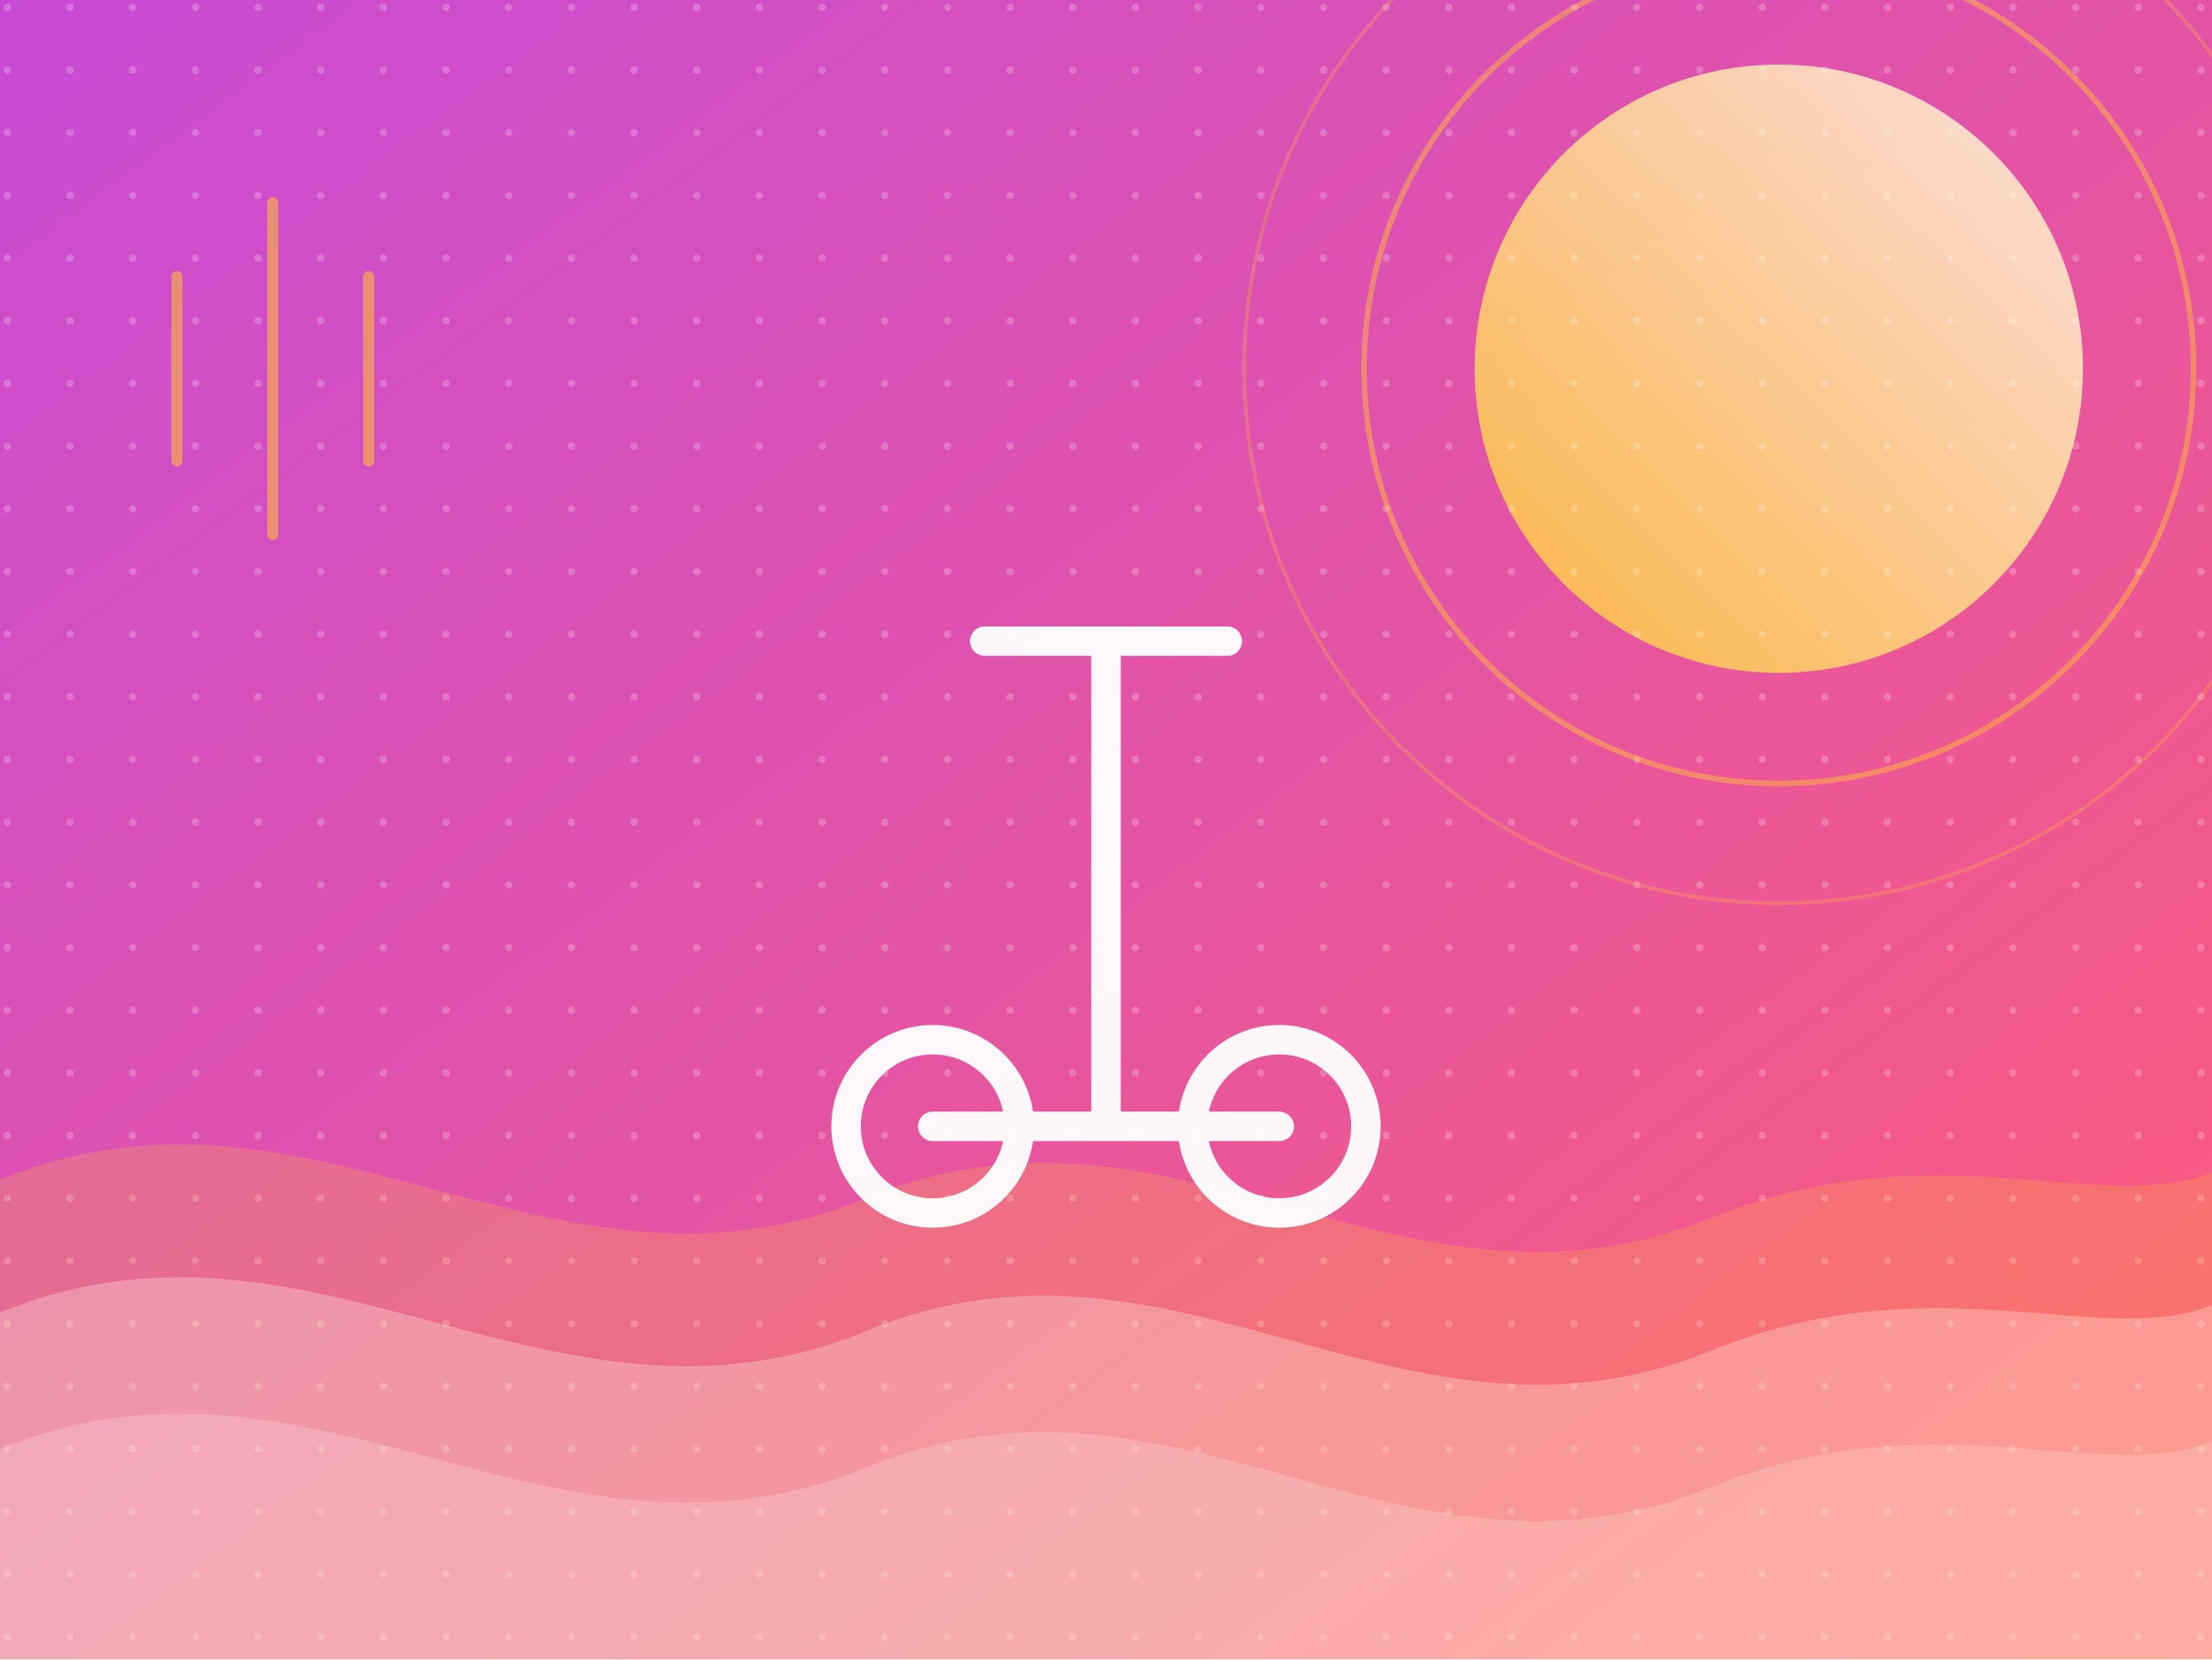
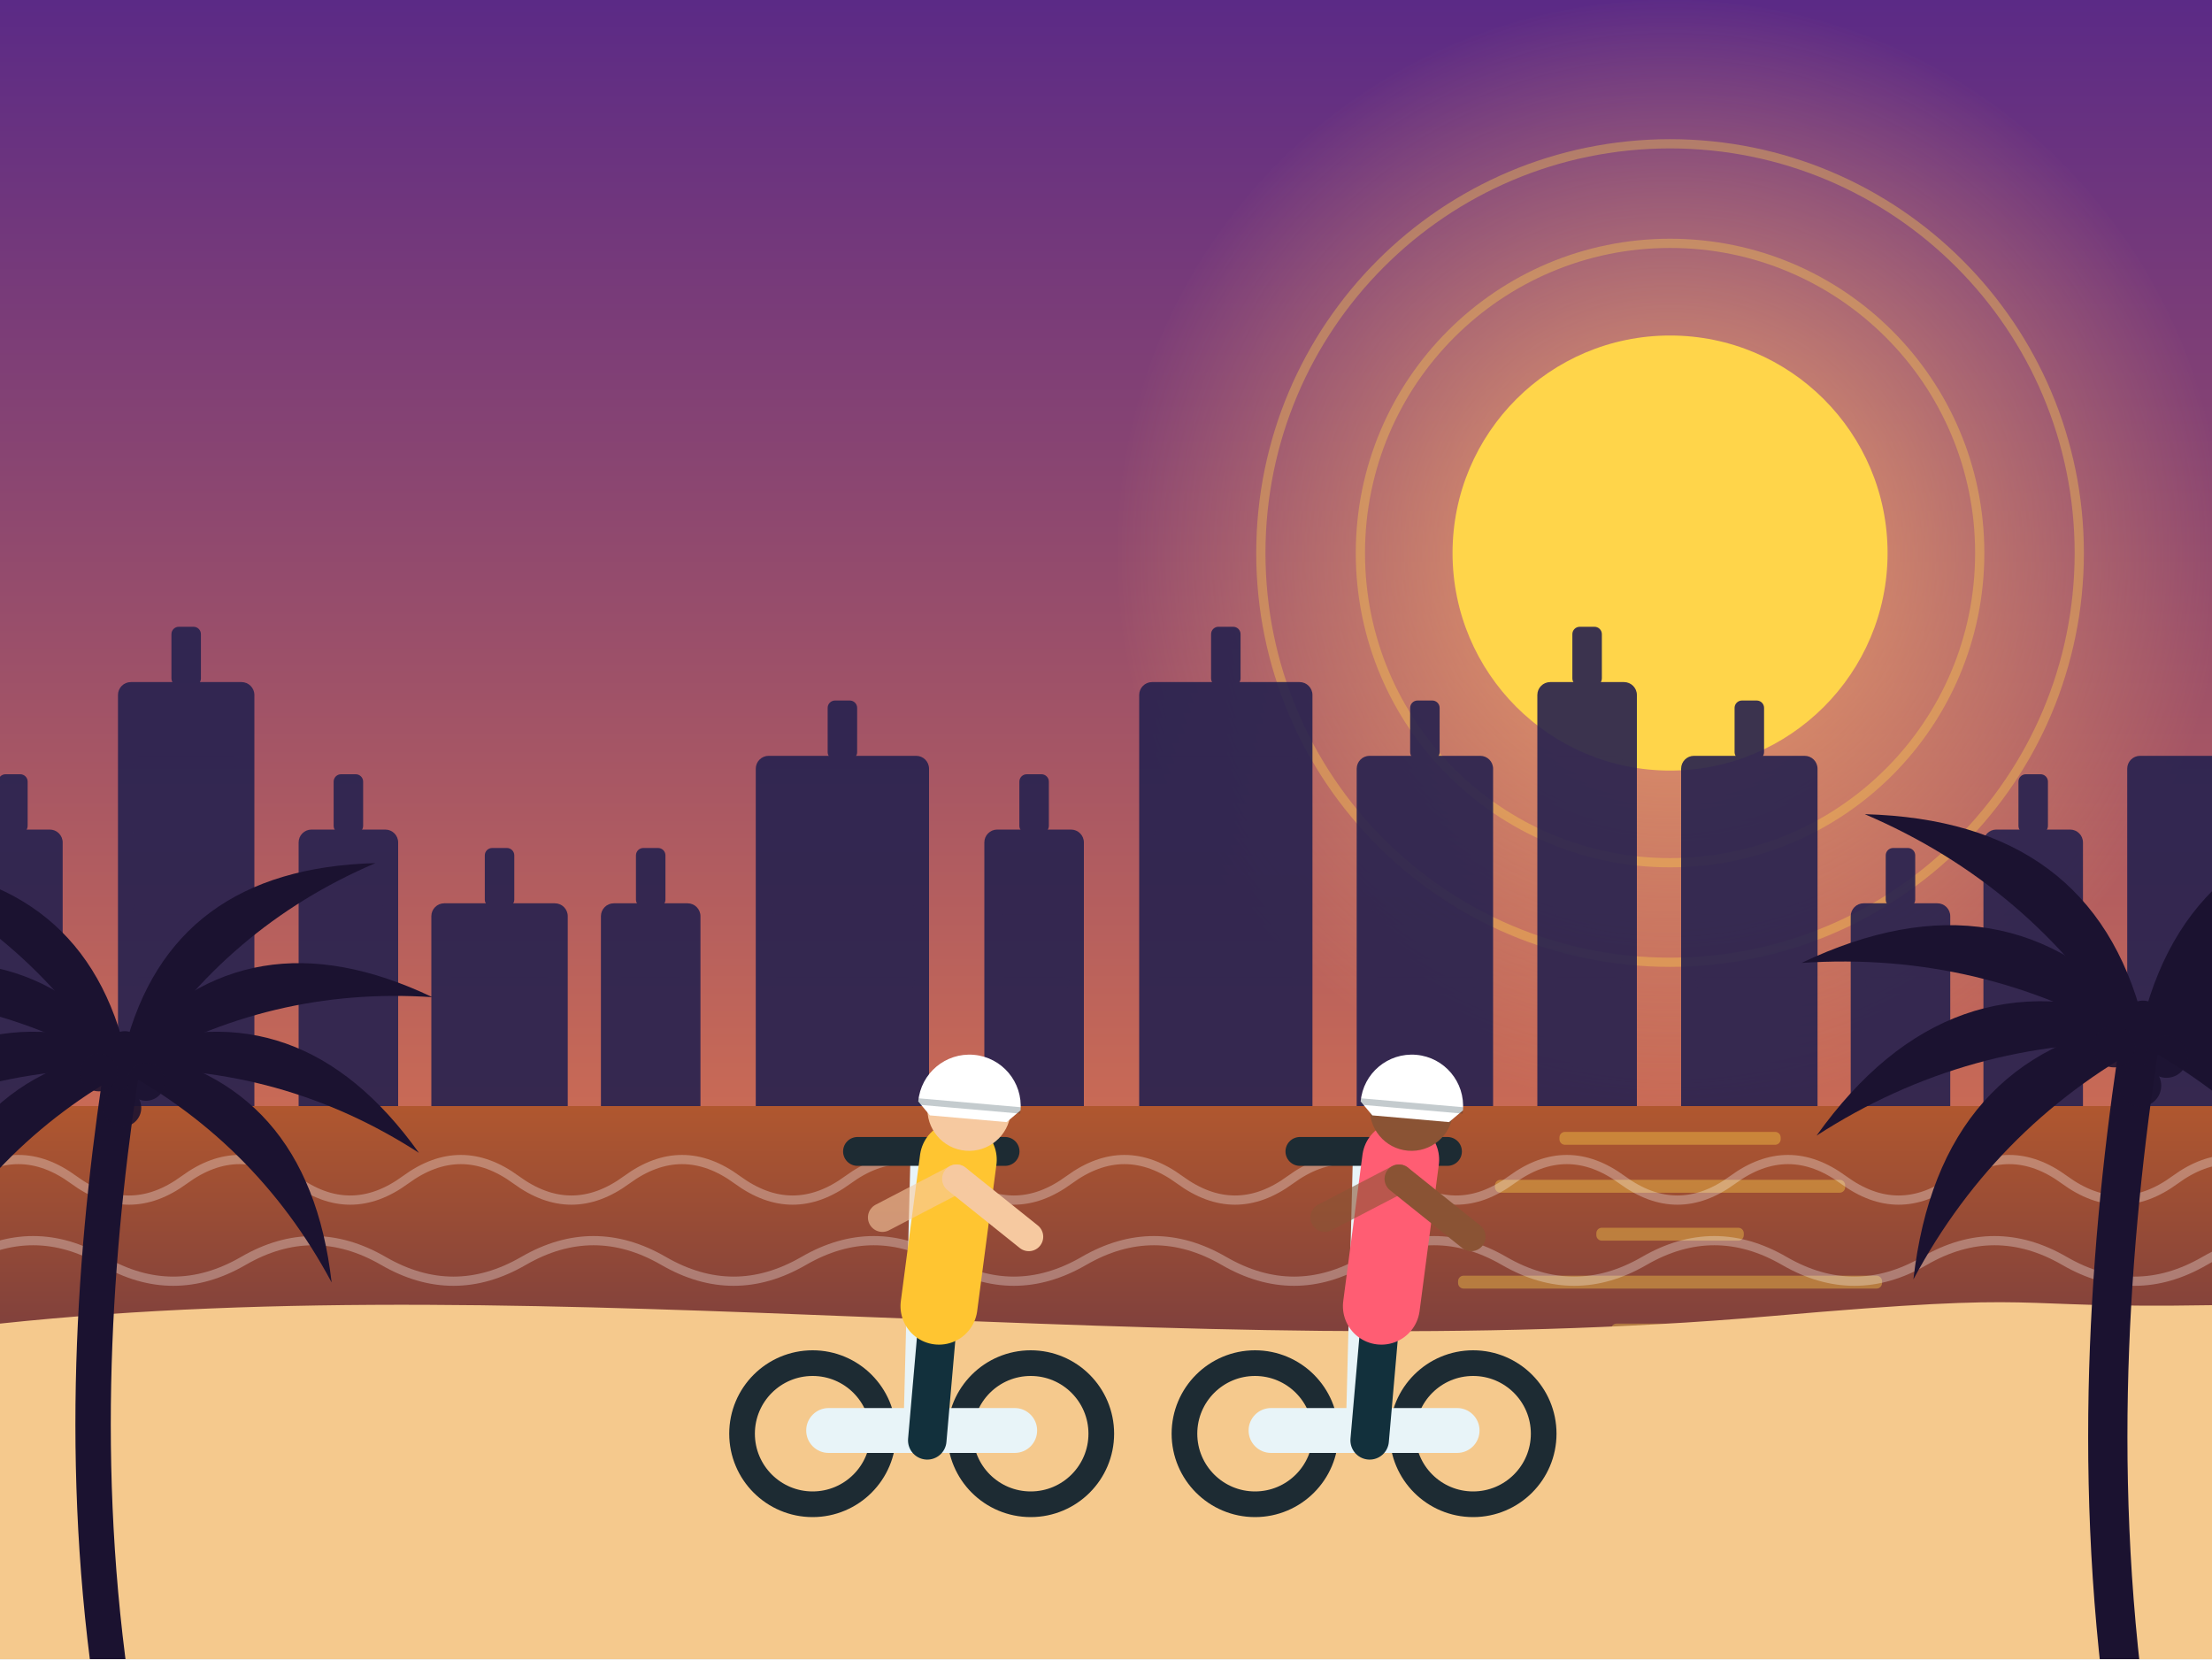
- <svg xmlns="http://www.w3.org/2000/svg" viewBox="0 0 1200 900" width="1200" height="900" role="img" aria-label="tour segway deco">
+ <svg xmlns="http://www.w3.org/2000/svg" viewBox="0 0 1200 900" width="1200" height="900" preserveAspectRatio="xMidYMid slice" role="img" aria-label="An Art Deco district Segway tour at golden hour">
  <defs>
-     <linearGradient id="g1" x1="0" y1="0" x2="1" y2="1">
-       <stop offset="0" stop-color="#c84bd6" />
-       <stop offset="1" stop-color="#ff5d73" />
+     <linearGradient id="sky" x1="0" y1="0" x2="0" y2="1">
+       <stop offset="0" stop-color="#5b2a86" />
+       <stop offset="1" stop-color="#ff8a3d" />
    </linearGradient>
-     <linearGradient id="g2" x1="0" y1="1" x2="1" y2="0">
-       <stop offset="0" stop-color="#ffc531" />
-       <stop offset="1" stop-color="#fff6e9" />
+     <linearGradient id="sea" x1="0" y1="0" x2="0" y2="1">
+       <stop offset="0" stop-color="#b0572f" />
+       <stop offset="1" stop-color="#3a2050" />
    </linearGradient>
-     <pattern id="dots" width="34" height="34" patternUnits="userSpaceOnUse">
-       <circle cx="4" cy="4" r="2" fill="#ffffff" opacity=".22" />
-     </pattern>
+     <radialGradient id="glow" cx=".5" cy=".5" r=".5">
+       <stop offset="0" stop-color="#ffb36b" stop-opacity=".85" />
+       <stop offset="1" stop-color="#ffb36b" stop-opacity="0" />
+     </radialGradient>
  </defs>
-   <rect width="1200" height="900" fill="url(#g1)" />
-   <circle cx="965" cy="200" r="165" fill="url(#g2)" opacity=".85" />
-   <circle cx="965" cy="200" r="225" fill="none" stroke="#ffc531" stroke-width="3" opacity=".45" />
-   <circle cx="965" cy="200" r="290" fill="none" stroke="#ffc531" stroke-width="2" opacity=".25" />
-   <rect width="1200" height="900" fill="url(#dots)" />
-   <path d="M0 640 C170 570 300 720 470 650 C640 580 760 730 930 660 C1050 612 1140 660 1200 636 L1200 900 L0 900 Z" fill="#ffc531" opacity=".22" />
-   <path d="M0 712 C170 642 300 792 470 722 C640 652 760 802 930 732 C1050 684 1140 732 1200 708 L1200 900 L0 900 Z" fill="#fff6e9" opacity=".3" />
-   <path d="M0 786 C170 716 300 866 470 796 C640 726 760 876 930 806 C1050 758 1140 806 1200 782 L1200 900 L0 900 Z" fill="#ffffff" opacity=".18" />
-   <g transform="translate(365 235) scale(4.7)" fill="none" stroke="#ffffff" stroke-width="3.4" stroke-linecap="round" stroke-linejoin="round" opacity=".95">
-     <path d="M30 80 m-10 0 a10 10 0 1 0 20 0 a10 10 0 1 0 -20 0 M70 80 m-10 0 a10 10 0 1 0 20 0 a10 10 0 1 0 -20 0 M30 80 L70 80 M50 80 L50 30 M36 24 L64 24 M50 30 L50 24" />
+   <rect width="1200" height="900" fill="url(#sky)" />
+   <circle cx="906" cy="300" r="300" fill="url(#glow)" />
+   <circle cx="906" cy="300" r="118" fill="#ffd54a" />
+   <g fill="none" stroke="#ffd54a" stroke-width="5" opacity=".35">
+     <circle cx="906" cy="300" r="168" />
+     <circle cx="906" cy="300" r="222" />
  </g>
-   <g stroke="#ffc531" stroke-width="6" stroke-linecap="round" opacity=".55">
-     <path d="M96 150 L96 250" />
-     <path d="M148 110 L148 290" />
-     <path d="M200 150 L200 250" />
+   <g fill="#26214f" opacity=".9">
+     <rect x="-20" y="450" width="54" height="162" rx="7" />
+     <rect x="-1.0" y="420" width="16" height="32" rx="4" />
+     <rect x="-12" y="490" width="38" height="6" rx="3" opacity=".4" />
+     <rect x="-12" y="530" width="38" height="6" rx="3" opacity=".4" />
+     <rect x="64" y="370" width="74" height="242" rx="7" />
+     <rect x="93.0" y="340" width="16" height="32" rx="4" />
+     <rect x="72" y="410" width="58" height="6" rx="3" opacity=".4" />
+     <rect x="72" y="450" width="58" height="6" rx="3" opacity=".4" />
+     <rect x="72" y="490" width="58" height="6" rx="3" opacity=".4" />
+     <rect x="72" y="530" width="58" height="6" rx="3" opacity=".4" />
+     <rect x="162" y="450" width="54" height="162" rx="7" />
+     <rect x="181.0" y="420" width="16" height="32" rx="4" />
+     <rect x="170" y="490" width="38" height="6" rx="3" opacity=".4" />
+     <rect x="170" y="530" width="38" height="6" rx="3" opacity=".4" />
+     <rect x="234" y="490" width="74" height="122" rx="7" />
+     <rect x="263.0" y="460" width="16" height="32" rx="4" />
+     <rect x="242" y="530" width="58" height="6" rx="3" opacity=".4" />
+     <rect x="326" y="490" width="54" height="122" rx="7" />
+     <rect x="345.0" y="460" width="16" height="32" rx="4" />
+     <rect x="334" y="530" width="38" height="6" rx="3" opacity=".4" />
+     <rect x="410" y="410" width="94" height="202" rx="7" />
+     <rect x="449.0" y="380" width="16" height="32" rx="4" />
+     <rect x="418" y="450" width="78" height="6" rx="3" opacity=".4" />
+     <rect x="418" y="490" width="78" height="6" rx="3" opacity=".4" />
+     <rect x="418" y="530" width="78" height="6" rx="3" opacity=".4" />
+     <rect x="534" y="450" width="54" height="162" rx="7" />
+     <rect x="553.0" y="420" width="16" height="32" rx="4" />
+     <rect x="542" y="490" width="38" height="6" rx="3" opacity=".4" />
+     <rect x="542" y="530" width="38" height="6" rx="3" opacity=".4" />
+     <rect x="618" y="370" width="94" height="242" rx="7" />
+     <rect x="657.0" y="340" width="16" height="32" rx="4" />
+     <rect x="626" y="410" width="78" height="6" rx="3" opacity=".4" />
+     <rect x="626" y="450" width="78" height="6" rx="3" opacity=".4" />
+     <rect x="626" y="490" width="78" height="6" rx="3" opacity=".4" />
+     <rect x="626" y="530" width="78" height="6" rx="3" opacity=".4" />
+     <rect x="736" y="410" width="74" height="202" rx="7" />
+     <rect x="765.0" y="380" width="16" height="32" rx="4" />
+     <rect x="744" y="450" width="58" height="6" rx="3" opacity=".4" />
+     <rect x="744" y="490" width="58" height="6" rx="3" opacity=".4" />
+     <rect x="744" y="530" width="58" height="6" rx="3" opacity=".4" />
+     <rect x="834" y="370" width="54" height="242" rx="7" />
+     <rect x="853.0" y="340" width="16" height="32" rx="4" />
+     <rect x="842" y="410" width="38" height="6" rx="3" opacity=".4" />
+     <rect x="842" y="450" width="38" height="6" rx="3" opacity=".4" />
+     <rect x="842" y="490" width="38" height="6" rx="3" opacity=".4" />
+     <rect x="842" y="530" width="38" height="6" rx="3" opacity=".4" />
+     <rect x="912" y="410" width="74" height="202" rx="7" />
+     <rect x="941.0" y="380" width="16" height="32" rx="4" />
+     <rect x="920" y="450" width="58" height="6" rx="3" opacity=".4" />
+     <rect x="920" y="490" width="58" height="6" rx="3" opacity=".4" />
+     <rect x="920" y="530" width="58" height="6" rx="3" opacity=".4" />
+     <rect x="1004" y="490" width="54" height="122" rx="7" />
+     <rect x="1023.0" y="460" width="16" height="32" rx="4" />
+     <rect x="1012" y="530" width="38" height="6" rx="3" opacity=".4" />
+     <rect x="1076" y="450" width="54" height="162" rx="7" />
+     <rect x="1095.0" y="420" width="16" height="32" rx="4" />
+     <rect x="1084" y="490" width="38" height="6" rx="3" opacity=".4" />
+     <rect x="1084" y="530" width="38" height="6" rx="3" opacity=".4" />
+     <rect x="1154" y="410" width="118" height="202" rx="7" />
+     <rect x="1205.0" y="380" width="16" height="32" rx="4" />
+     <rect x="1162" y="450" width="102" height="6" rx="3" opacity=".4" />
+     <rect x="1162" y="490" width="102" height="6" rx="3" opacity=".4" />
+     <rect x="1162" y="530" width="102" height="6" rx="3" opacity=".4" />
+   </g>
+   <rect x="0" y="600" width="1200" height="300" fill="url(#sea)" />
+   <g fill="#ffd54a" opacity=".38">
+     <rect x="846" y="614" width="120" height="7" rx="3" />
+     <rect x="811" y="640" width="190" height="7" rx="3" />
+     <rect x="866" y="666" width="80" height="7" rx="3" />
+     <rect x="791" y="692" width="230" height="7" rx="3" />
+     <rect x="874" y="718" width="64" height="7" rx="3" />
+     <rect x="831" y="744" width="150" height="7" rx="3" />
+   </g>
+   <g fill="none" stroke="#ffffff" stroke-width="5" opacity=".3" stroke-linecap="round">
+     <path d="M-20 640 q 30 -22 60 0 t 60 0 q 30 -22 60 0 t 60 0 q 30 -22 60 0 t 60 0 q 30 -22 60 0 t 60 0 q 30 -22 60 0 t 60 0 q 30 -22 60 0 t 60 0 q 30 -22 60 0 t 60 0 q 30 -22 60 0 t 60 0 q 30 -22 60 0 t 60 0 q 30 -22 60 0 t 60 0 q 30 -22 60 0 t 60 0" />
+     <path d="M-20 684 q 38 -22 76 0 t 76 0 q 38 -22 76 0 t 76 0 q 38 -22 76 0 t 76 0 q 38 -22 76 0 t 76 0 q 38 -22 76 0 t 76 0 q 38 -22 76 0 t 76 0 q 38 -22 76 0 t 76 0 q 38 -22 76 0 t 76 0 q 38 -22 76 0 t 76 0" />
+   </g>
+   <path d="M0 718 C300 686 640 742 960 714 C1120 700 1080 710 1200 708 L1200 900 L0 900 Z" fill="#f5c98d" />
+   <g transform="translate(60 912) scale(1.28)">
+     <path d="M0 0 C-14 -100 -6 -192 6 -268" stroke="#1b1230" stroke-width="15" fill="none" stroke-linecap="round" />
+     <g transform="translate(6 -268)">
+       <g fill="#1b1230">
+         <path d="M0 0 Q64 -46 132 8 Q66 -12 0 9 Z" transform="rotate(-40)" />
+         <path d="M0 0 Q64 -46 132 8 Q66 -12 0 9 Z" transform="rotate(-13)" />
+         <path d="M0 0 Q64 -46 132 8 Q66 -12 0 9 Z" transform="rotate(16)" />
+         <path d="M0 0 Q64 -46 132 8 Q66 -12 0 9 Z" transform="rotate(45)" />
+         <g transform="scale(-1,1)">
+           <path d="M0 0 Q64 -46 132 8 Q66 -12 0 9 Z" transform="rotate(-40)" />
+           <path d="M0 0 Q64 -46 132 8 Q66 -12 0 9 Z" transform="rotate(-13)" />
+           <path d="M0 0 Q64 -46 132 8 Q66 -12 0 9 Z" transform="rotate(16)" />
+           <path d="M0 0 Q64 -46 132 8 Q66 -12 0 9 Z" transform="rotate(45)" />
+         </g>
+       </g>
+       <g fill="#1b1230" opacity=".9">
+         <circle cx="-11" cy="10" r="8" />
+         <circle cx="9" cy="14" r="8" />
+         <circle cx="-1" cy="25" r="8" />
+       </g>
+     </g>
+   </g>
+   <g transform="translate(1154 934) scale(1.42)">
+     <path d="M0 0 C-14 -100 -6 -192 6 -268" stroke="#1b1230" stroke-width="15" fill="none" stroke-linecap="round" />
+     <g transform="translate(6 -268)">
+       <g fill="#1b1230">
+         <path d="M0 0 Q64 -46 132 8 Q66 -12 0 9 Z" transform="rotate(-40)" />
+         <path d="M0 0 Q64 -46 132 8 Q66 -12 0 9 Z" transform="rotate(-13)" />
+         <path d="M0 0 Q64 -46 132 8 Q66 -12 0 9 Z" transform="rotate(16)" />
+         <path d="M0 0 Q64 -46 132 8 Q66 -12 0 9 Z" transform="rotate(45)" />
+         <g transform="scale(-1,1)">
+           <path d="M0 0 Q64 -46 132 8 Q66 -12 0 9 Z" transform="rotate(-40)" />
+           <path d="M0 0 Q64 -46 132 8 Q66 -12 0 9 Z" transform="rotate(-13)" />
+           <path d="M0 0 Q64 -46 132 8 Q66 -12 0 9 Z" transform="rotate(16)" />
+           <path d="M0 0 Q64 -46 132 8 Q66 -12 0 9 Z" transform="rotate(45)" />
+         </g>
+       </g>
+       <g fill="#1b1230" opacity=".9">
+         <circle cx="-11" cy="10" r="8" />
+         <circle cx="9" cy="14" r="8" />
+         <circle cx="-1" cy="25" r="8" />
+       </g>
+     </g>
+   </g>
+   <g transform="translate(500 816) scale(1.74)">
+     <g stroke="#1d2b33" stroke-width="8" fill="none">
+       <circle cx="-34" cy="-22" r="22" />
+       <circle cx="34" cy="-22" r="22" />
+     </g>
+     <rect x="-36" y="-30" width="72" height="14" rx="7" fill="#e8f4f8" />
+     <path d="M0 -30 L2 -108" stroke="#e8f4f8" stroke-width="11" stroke-linecap="round" />
+     <path d="M-20 -110 L26 -110" stroke="#1d2b33" stroke-width="9" stroke-linecap="round" />
+   </g>
+   <g transform="translate(500 816) scale(1.74) rotate(5)">
+     <path d="M0 -20 L0 -64" stroke="#12303c" stroke-width="12" fill="none" stroke-linecap="round" />
+     <path d="M0 -62 L2 -108" stroke="#ffc531" stroke-width="24" fill="none" stroke-linecap="round" />
+     <path d="M2 -102 L26 -86" stroke="#f6c9a0" stroke-width="9" fill="none" stroke-linecap="round" />
+     <path d="M2 -102 L-20 -88" stroke="#f6c9a0" stroke-width="9" fill="none" stroke-linecap="round" opacity=".6" />
+     <circle cx="4" cy="-124" r="13" fill="#f6c9a0" />
+     <path d="M-12 -125 a16 16 0 0 1 32 0 l-4 4 l-24 0 Z" fill="#ffffff" />
+     <path d="M-12 -125 l32 0" stroke="#12303c" stroke-width="2" opacity=".25" />
+   </g>
+   <g transform="translate(740 816) scale(1.74)">
+     <g stroke="#1d2b33" stroke-width="8" fill="none">
+       <circle cx="-34" cy="-22" r="22" />
+       <circle cx="34" cy="-22" r="22" />
+     </g>
+     <rect x="-36" y="-30" width="72" height="14" rx="7" fill="#e8f4f8" />
+     <path d="M0 -30 L2 -108" stroke="#e8f4f8" stroke-width="11" stroke-linecap="round" />
+     <path d="M-20 -110 L26 -110" stroke="#1d2b33" stroke-width="9" stroke-linecap="round" />
+   </g>
+   <g transform="translate(740 816) scale(1.74) rotate(5)">
+     <path d="M0 -20 L0 -64" stroke="#12303c" stroke-width="12" fill="none" stroke-linecap="round" />
+     <path d="M0 -62 L2 -108" stroke="#ff5d73" stroke-width="24" fill="none" stroke-linecap="round" />
+     <path d="M2 -102 L26 -86" stroke="#8a5334" stroke-width="9" fill="none" stroke-linecap="round" />
+     <path d="M2 -102 L-20 -88" stroke="#8a5334" stroke-width="9" fill="none" stroke-linecap="round" opacity=".6" />
+     <circle cx="4" cy="-124" r="13" fill="#8a5334" />
+     <path d="M-12 -125 a16 16 0 0 1 32 0 l-4 4 l-24 0 Z" fill="#ffffff" />
+     <path d="M-12 -125 l32 0" stroke="#12303c" stroke-width="2" opacity=".25" />
  </g>
</svg>
